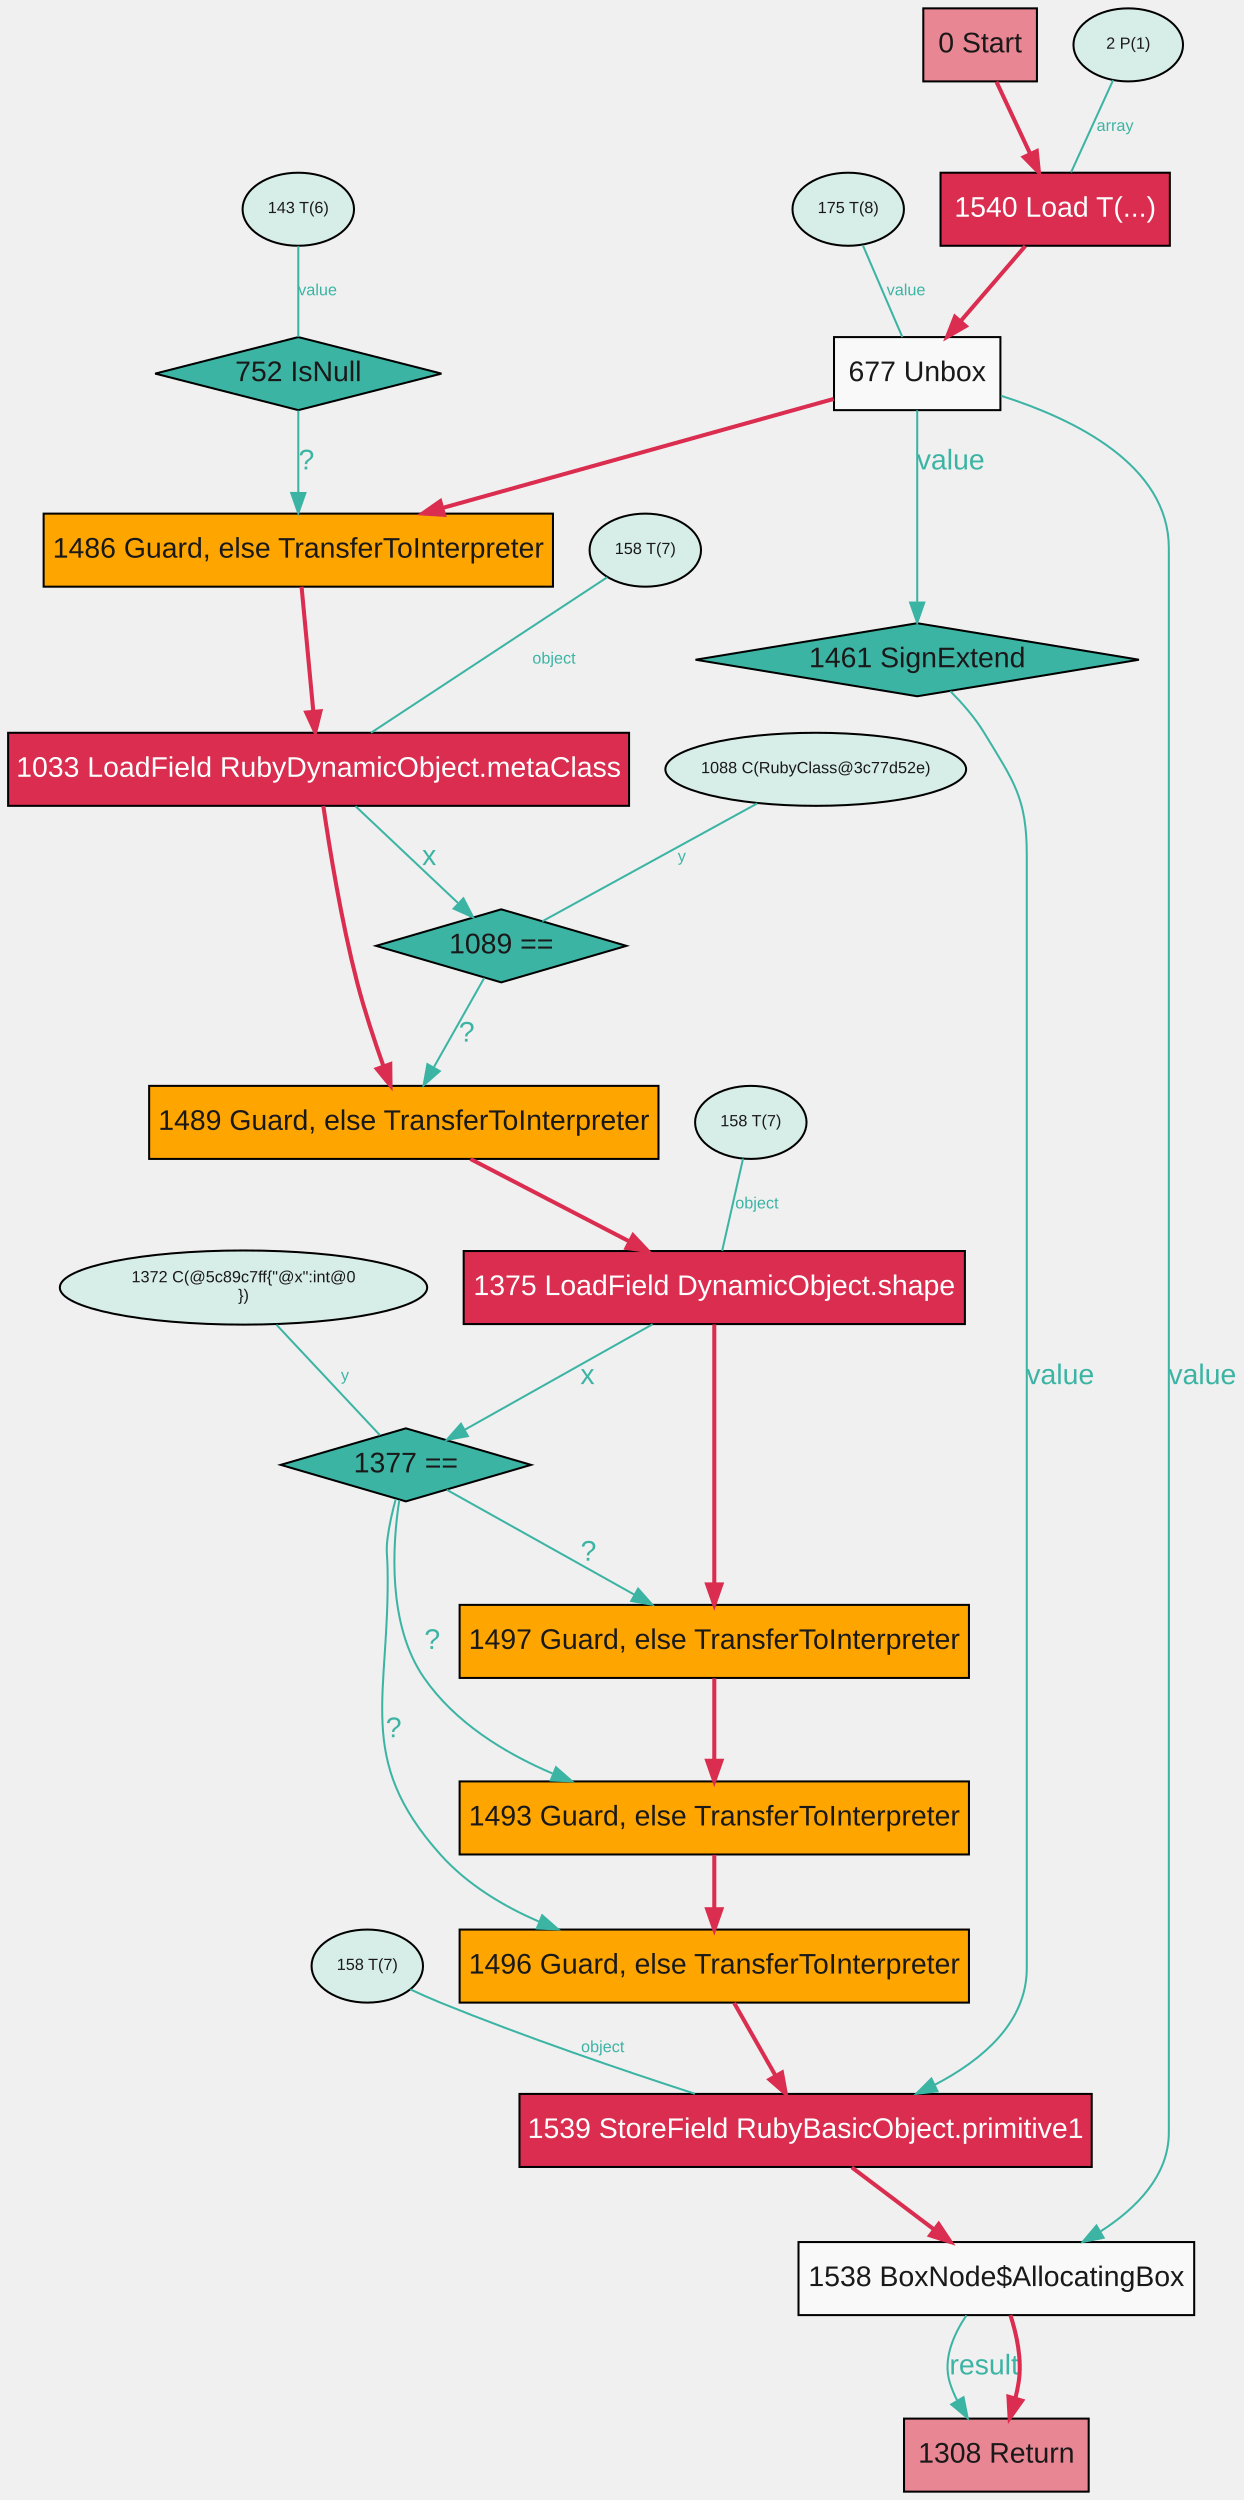
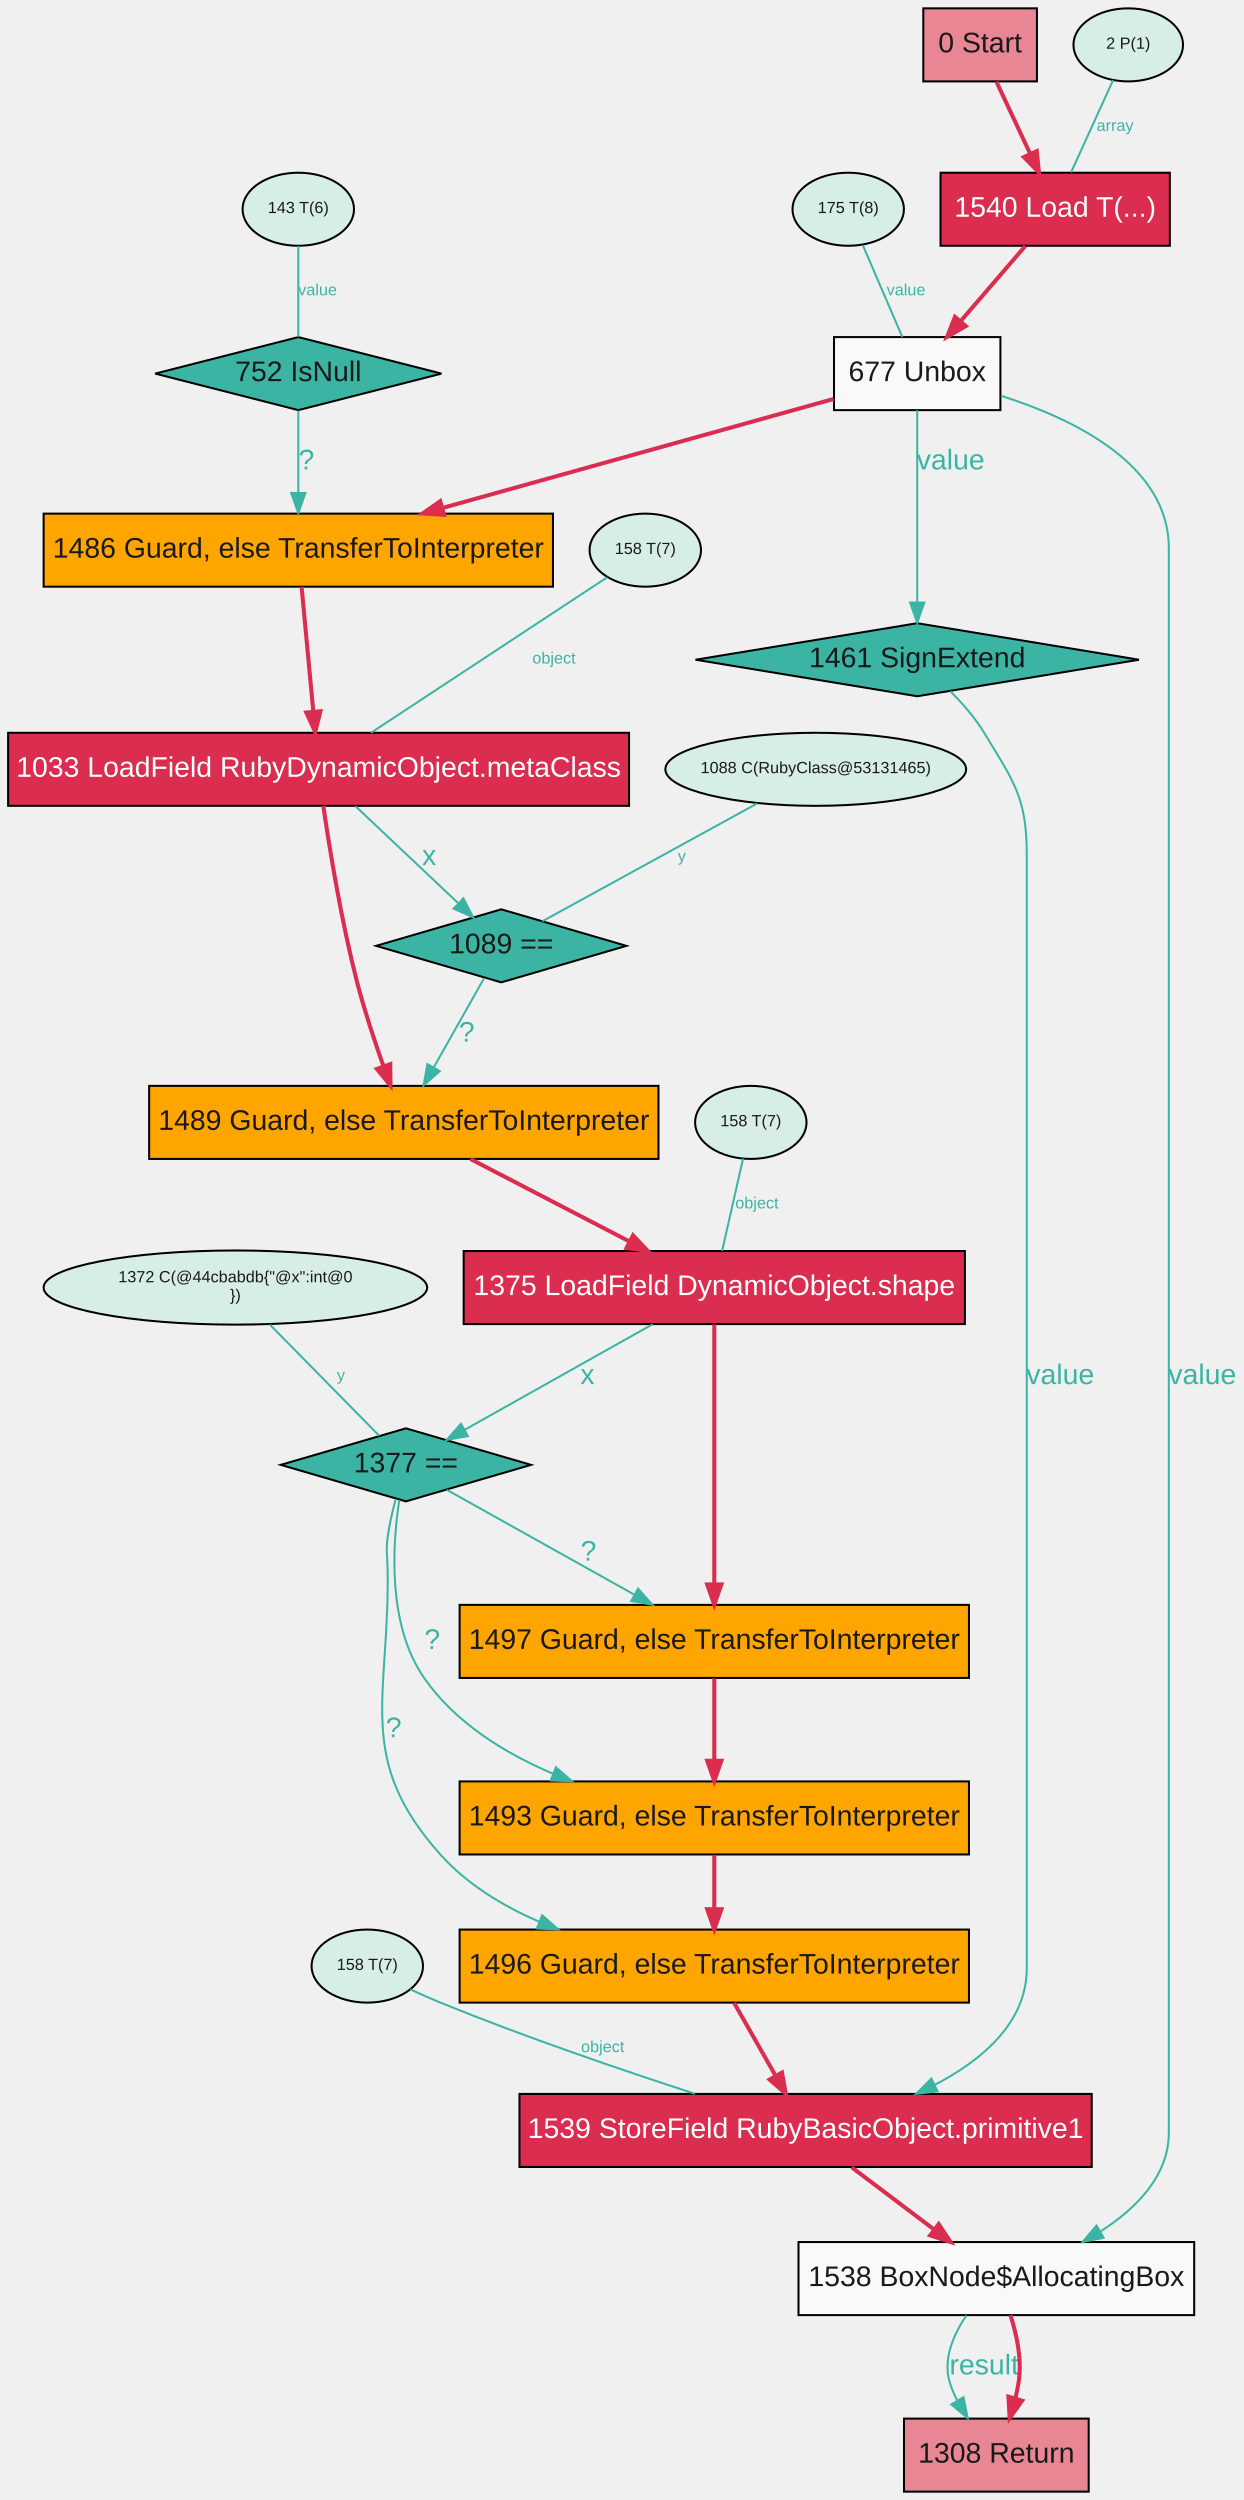
<svg xmlns="http://www.w3.org/2000/svg" width="613pt" height="1232pt" viewBox="0.00 0.00 613.00 1231.77">
  <g id="graph0" class="graph" transform="scale(1 1) rotate(0) translate(4 1227.77)">
    <g id="node1" class="node">
      <polygon fill="#e98693" stroke="black" points="507,-1223.77 451,-1223.77 451,-1187.77 507,-1187.77 507,-1223.77" />
      <text text-anchor="middle" x="479" y="-1202.07" font-family="Arial" font-size="14.00" fill="#1a1919">0 Start</text>
    </g>
    <g id="node17" class="node">
      <polygon fill="#da2d4f" stroke="black" points="572.5,-1142.77 459.5,-1142.77 459.5,-1106.77 572.5,-1106.77 572.5,-1142.77" />
      <text text-anchor="middle" x="516" y="-1121.07" font-family="Arial" font-size="14.00" fill="#ffffff">1540 Load T(...)</text>
    </g>
    <g id="edge30" class="edge">
      <path fill="none" stroke="#da2d4f" stroke-width="2" d="M487.03,-1187.63C491.88,-1177.28 498.16,-1163.87 503.63,-1152.18" />
      <polygon fill="#da2d4f" stroke="#da2d4f" stroke-width="2" points="506.92,-1153.42 507.99,-1142.88 500.58,-1150.45 506.92,-1153.42" />
    </g>
    <g id="node2" class="node">
      <polygon fill="#f9f9f9" stroke="black" points="489,-1061.77 407,-1061.77 407,-1025.77 489,-1025.77 489,-1061.77" />
      <text text-anchor="middle" x="448" y="-1040.07" font-family="Arial" font-size="14.00" fill="#1a1919">677 Unbox</text>
    </g>
    <g id="node9" class="node">
      <polygon fill="#3cb4a4" stroke="black" points="448,-920.77 338.74,-902.77 448,-884.77 557.26,-902.77 448,-920.77" />
      <text text-anchor="middle" x="448" y="-899.07" font-family="Arial" font-size="14.00" fill="#1a1919">1461 SignExtend</text>
    </g>
    <g id="edge9" class="edge">
      <path fill="none" stroke="#3cb4a4" d="M448,-1025.73C448,-1002.17 448,-959.41 448,-931.3" />
      <polygon fill="#3cb4a4" stroke="#3cb4a4" points="451.5,-930.95 448,-920.95 444.5,-930.95 451.5,-930.95" />
      <text text-anchor="middle" x="464.5" y="-996.57" font-family="arial" font-size="14.00" fill="#3cb4a4">value</text>
    </g>
    <g id="node10" class="node">
      <polygon fill="#ffa500" stroke="black" points="268.5,-974.77 17.5,-974.77 17.5,-938.77 268.5,-938.77 268.5,-974.77" />
      <text text-anchor="middle" x="143" y="-953.07" font-family="Arial" font-size="14.00" fill="#1a1919">1486 Guard, else TransferToInterpreter</text>
    </g>
    <g id="edge1" class="edge">
      <path fill="none" stroke="#da2d4f" stroke-width="2" d="M406.87,-1031.31C357.5,-1017.55 273.9,-994.25 214.03,-977.56" />
      <polygon fill="#da2d4f" stroke="#da2d4f" stroke-width="2" points="214.83,-974.15 204.26,-974.84 212.95,-980.9 214.83,-974.15" />
    </g>
    <g id="node15" class="node">
      <polygon fill="#f9f9f9" stroke="black" points="584.5,-123 389.5,-123 389.5,-87 584.5,-87 584.5,-123" />
      <text text-anchor="middle" x="487" y="-101.3" font-family="Arial" font-size="14.00" fill="#1a1919">1538 BoxNode$AllocatingBox</text>
    </g>
    <g id="edge20" class="edge">
      <path fill="none" stroke="#3cb4a4" d="M489.29,-1032.85C525.36,-1021.43 572,-998.75 572,-957.77 572,-957.77 572,-957.77 572,-177 572,-155.85 556.31,-139.77 538.41,-128.3" />
      <polygon fill="#3cb4a4" stroke="#3cb4a4" points="539.89,-125.11 529.5,-123.04 536.33,-131.14 539.89,-125.11" />
      <text text-anchor="middle" x="588.5" y="-545.8" font-family="arial" font-size="14.00" fill="#3cb4a4">value</text>
    </g>
    <g id="node3" class="node">
      <polygon fill="#3cb4a4" stroke="black" points="143,-1061.77 72.45,-1043.77 143,-1025.77 213.55,-1043.77 143,-1061.77" />
      <text text-anchor="middle" x="143" y="-1040.07" font-family="Arial" font-size="14.00" fill="#1a1919">752 IsNull</text>
    </g>
    <g id="edge10" class="edge">
      <path fill="none" stroke="#3cb4a4" d="M143,-1025.57C143,-1013.93 143,-998.32 143,-985.01" />
      <polygon fill="#3cb4a4" stroke="#3cb4a4" points="146.5,-984.94 143,-974.94 139.5,-984.95 146.5,-984.94" />
      <text text-anchor="middle" x="147" y="-996.57" font-family="arial" font-size="14.00" fill="#3cb4a4">?</text>
    </g>
    <g id="node4" class="node">
      <polygon fill="#da2d4f" stroke="black" points="306,-866.77 0,-866.77 0,-830.77 306,-830.77 306,-866.77" />
      <text text-anchor="middle" x="153" y="-845.07" font-family="Arial" font-size="14.00" fill="#ffffff">1033 LoadField RubyDynamicObject.metaClass</text>
    </g>
    <g id="node5" class="node">
      <polygon fill="#3cb4a4" stroke="black" points="243,-779.77 181.33,-761.77 243,-743.77 304.67,-761.77 243,-779.77" />
      <text text-anchor="middle" x="243" y="-758.07" font-family="Arial" font-size="14.00" fill="#1a1919">1089 ==</text>
    </g>
    <g id="edge3" class="edge">
      <path fill="none" stroke="#3cb4a4" d="M171.21,-830.57C185.82,-816.77 206.35,-797.38 221.72,-782.87" />
      <polygon fill="#3cb4a4" stroke="#3cb4a4" points="224.36,-785.19 229.22,-775.78 219.55,-780.1 224.36,-785.19" />
      <text text-anchor="middle" x="207.5" y="-801.57" font-family="arial" font-size="14.00" fill="#3cb4a4">x</text>
    </g>
    <g id="node11" class="node">
      <polygon fill="#ffa500" stroke="black" points="320.5,-692.77 69.5,-692.77 69.5,-656.77 320.5,-656.77 320.5,-692.77" />
      <text text-anchor="middle" x="195" y="-671.07" font-family="Arial" font-size="14.00" fill="#1a1919">1489 Guard, else TransferToInterpreter</text>
    </g>
    <g id="edge2" class="edge">
      <path fill="none" stroke="#da2d4f" stroke-width="2" d="M155.34,-830.67C158.37,-809.93 164.18,-773.98 172,-743.77 175.56,-730.01 180.52,-715.01 184.92,-702.61" />
      <polygon fill="#da2d4f" stroke="#da2d4f" stroke-width="2" points="188.32,-703.48 188.44,-692.89 181.74,-701.1 188.32,-703.48" />
    </g>
    <g id="edge12" class="edge">
      <path fill="none" stroke="#3cb4a4" d="M234.64,-745.96C227.81,-733.87 217.98,-716.47 209.83,-702.02" />
      <polygon fill="#3cb4a4" stroke="#3cb4a4" points="212.72,-700.03 204.75,-693.04 206.62,-703.47 212.72,-700.03" />
      <text text-anchor="middle" x="226" y="-714.57" font-family="arial" font-size="14.00" fill="#3cb4a4">?</text>
    </g>
    <g id="node6" class="node">
      <polygon fill="#e98693" stroke="black" points="532.5,-36 441.5,-36 441.5,0 532.5,0 532.5,-36" />
      <text text-anchor="middle" x="487" y="-14.3" font-family="Arial" font-size="14.00" fill="#1a1919">1308 Return</text>
    </g>
    <g id="node7" class="node">
      <polygon fill="#da2d4f" stroke="black" points="471.5,-611.38 224.5,-611.38 224.5,-575.38 471.5,-575.38 471.5,-611.38" />
      <text text-anchor="middle" x="348" y="-589.68" font-family="Arial" font-size="14.00" fill="#ffffff">1375 LoadField DynamicObject.shape</text>
    </g>
    <g id="node8" class="node">
      <polygon fill="#3cb4a4" stroke="black" points="196,-524 134.33,-506 196,-488 257.67,-506 196,-524" />
      <text text-anchor="middle" x="196" y="-502.3" font-family="Arial" font-size="14.00" fill="#1a1919">1377 ==</text>
    </g>
    <g id="edge7" class="edge">
      <path fill="none" stroke="#3cb4a4" d="M317.61,-575.31C290.64,-560.16 251.51,-538.18 224.98,-523.28" />
      <polygon fill="#3cb4a4" stroke="#3cb4a4" points="226.59,-520.17 216.16,-518.32 223.16,-526.27 226.59,-520.17" />
      <text text-anchor="middle" x="285.5" y="-545.8" font-family="arial" font-size="14.00" fill="#3cb4a4">x</text>
    </g>
    <g id="node14" class="node">
      <polygon fill="#ffa500" stroke="black" points="473.5,-437 222.5,-437 222.5,-401 473.5,-401 473.5,-437" />
      <text text-anchor="middle" x="348" y="-415.3" font-family="Arial" font-size="14.00" fill="#1a1919">1497 Guard, else TransferToInterpreter</text>
    </g>
    <g id="edge6" class="edge">
      <path fill="none" stroke="#da2d4f" stroke-width="2" d="M348,-575.23C348,-545.28 348,-483.25 348,-447.33" />
      <polygon fill="#da2d4f" stroke="#da2d4f" stroke-width="2" points="351.5,-447.09 348,-437.09 344.5,-447.09 351.5,-447.09" />
    </g>
    <g id="node12" class="node">
      <polygon fill="#ffa500" stroke="black" points="473.5,-350 222.5,-350 222.5,-314 473.5,-314 473.5,-350" />
      <text text-anchor="middle" x="348" y="-328.3" font-family="Arial" font-size="14.00" fill="#1a1919">1493 Guard, else TransferToInterpreter</text>
    </g>
    <g id="edge14" class="edge">
      <path fill="none" stroke="#3cb4a4" d="M192.76,-488.56C189.38,-466.53 186.82,-427.21 205,-401 220.15,-379.17 244.25,-364.13 268.38,-353.86" />
      <polygon fill="#3cb4a4" stroke="#3cb4a4" points="269.98,-356.99 277.97,-350.02 267.38,-350.49 269.98,-356.99" />
      <text text-anchor="middle" x="209" y="-415.3" font-family="arial" font-size="14.00" fill="#3cb4a4">?</text>
    </g>
    <g id="node13" class="node">
      <polygon fill="#ffa500" stroke="black" points="473.5,-277 222.5,-277 222.5,-241 473.5,-241 473.5,-277" />
      <text text-anchor="middle" x="348" y="-255.3" font-family="Arial" font-size="14.00" fill="#1a1919">1496 Guard, else TransferToInterpreter</text>
    </g>
    <g id="edge16" class="edge">
      <path fill="none" stroke="#3cb4a4" d="M191.02,-489.13C189.4,-483.19 187.8,-476.35 187,-470 186.16,-463.39 186.88,-461.67 187,-455 188.18,-391.29 170.52,-361.5 213,-314 226.04,-299.42 243.56,-288.72 261.64,-280.88" />
      <polygon fill="#3cb4a4" stroke="#3cb4a4" points="263.18,-284.04 271.13,-277.04 260.55,-277.55 263.18,-284.04" />
      <text text-anchor="middle" x="190" y="-371.8" font-family="arial" font-size="14.00" fill="#3cb4a4">?</text>
    </g>
    <g id="edge18" class="edge">
      <path fill="none" stroke="#3cb4a4" d="M216.18,-493.71C239.68,-480.58 279.03,-458.57 308.63,-442.02" />
      <polygon fill="#3cb4a4" stroke="#3cb4a4" points="310.46,-445 317.48,-437.07 307.04,-438.89 310.46,-445" />
      <text text-anchor="middle" x="286" y="-458.8" font-family="arial" font-size="14.00" fill="#3cb4a4">?</text>
    </g>
    <g id="node16" class="node">
      <polygon fill="#da2d4f" stroke="black" points="534,-196 252,-196 252,-160 534,-160 534,-196" />
      <text text-anchor="middle" x="393" y="-174.3" font-family="Arial" font-size="14.00" fill="#ffffff">1539 StoreField RubyBasicObject.primitive1</text>
    </g>
    <g id="edge22" class="edge">
      <path fill="none" stroke="#3cb4a4" d="M464.32,-887.26C470.21,-881.37 476.5,-874.2 481,-866.77 495.76,-842.43 502,-834.73 502,-806.27 502,-806.27 502,-806.27 502,-258 502,-231.47 480.57,-212.94 456.72,-200.53" />
      <polygon fill="#3cb4a4" stroke="#3cb4a4" points="458.03,-197.27 447.5,-196.06 454.98,-203.57 458.03,-197.27" />
      <text text-anchor="middle" x="518.5" y="-545.8" font-family="arial" font-size="14.00" fill="#3cb4a4">value</text>
    </g>
    <g id="edge11" class="edge">
      <path fill="none" stroke="#da2d4f" stroke-width="2" d="M144.61,-938.74C146.17,-922.15 148.58,-896.65 150.41,-877.2" />
      <polygon fill="#da2d4f" stroke="#da2d4f" stroke-width="2" points="153.91,-877.39 151.36,-867.11 146.94,-876.74 153.91,-877.39" />
    </g>
    <g id="edge13" class="edge">
      <path fill="none" stroke="#da2d4f" stroke-width="2" d="M227.82,-656.74C250.71,-644.86 281.45,-628.91 306.11,-616.12" />
      <polygon fill="#da2d4f" stroke="#da2d4f" stroke-width="2" points="307.97,-619.1 315.23,-611.39 304.74,-612.89 307.97,-619.1" />
    </g>
    <g id="edge15" class="edge">
      <path fill="none" stroke="#da2d4f" stroke-width="2" d="M348,-313.81C348,-305.79 348,-296.05 348,-287.07" />
      <polygon fill="#da2d4f" stroke="#da2d4f" stroke-width="2" points="351.5,-287.03 348,-277.03 344.5,-287.03 351.5,-287.03" />
    </g>
    <g id="edge17" class="edge">
      <path fill="none" stroke="#da2d4f" stroke-width="2" d="M357.76,-240.86C363.72,-230.4 371.45,-216.83 378.15,-205.06" />
      <polygon fill="#da2d4f" stroke="#da2d4f" stroke-width="2" points="381.35,-206.53 383.25,-196.11 375.26,-203.07 381.35,-206.53" />
    </g>
    <g id="edge19" class="edge">
      <path fill="none" stroke="#da2d4f" stroke-width="2" d="M348,-400.8C348,-389.16 348,-373.55 348,-360.24" />
      <polygon fill="#da2d4f" stroke="#da2d4f" stroke-width="2" points="351.5,-360.18 348,-350.18 344.5,-360.18 351.5,-360.18" />
    </g>
    <g id="edge5" class="edge">
      <path fill="none" stroke="#3cb4a4" d="M472.25,-86.88C465.89,-77.44 460.6,-65.35 464,-54 464.91,-50.96 466.17,-47.95 467.65,-45.03" />
      <polygon fill="#3cb4a4" stroke="#3cb4a4" points="470.82,-46.55 472.9,-36.16 464.79,-42.98 470.82,-46.55" />
      <text text-anchor="middle" x="481" y="-57.8" font-family="arial" font-size="14.00" fill="#3cb4a4">result</text>
    </g>
    <g id="edge21" class="edge">
      <path fill="none" stroke="#da2d4f" stroke-width="2" d="M493.94,-86.98C497.06,-77.35 499.7,-65.07 498,-54 497.59,-51.32 497.01,-48.56 496.33,-45.83" />
      <polygon fill="#da2d4f" stroke="#da2d4f" stroke-width="2" points="499.69,-44.83 493.55,-36.2 492.96,-46.78 499.69,-44.83" />
    </g>
    <g id="edge23" class="edge">
      <path fill="none" stroke="#da2d4f" stroke-width="2" d="M415.75,-159.81C427.88,-150.66 442.97,-139.26 456.13,-129.32" />
      <polygon fill="#da2d4f" stroke="#da2d4f" stroke-width="2" points="458.58,-131.85 464.45,-123.03 454.37,-126.26 458.58,-131.85" />
    </g>
    <g id="edge31" class="edge">
      <path fill="none" stroke="#da2d4f" stroke-width="2" d="M501.25,-1106.63C491.98,-1095.86 479.87,-1081.79 469.54,-1069.79" />
      <polygon fill="#da2d4f" stroke="#da2d4f" stroke-width="2" points="471.9,-1067.17 462.73,-1061.88 466.6,-1071.74 471.9,-1067.17" />
    </g>
    <g id="node18" class="node">
      <ellipse fill="#d7ede7" stroke="black" cx="398" cy="-848.77" rx="74.11" ry="18" />
-       <text text-anchor="middle" x="398" y="-846.87" font-family="Arial" font-size="8.00" fill="#1a1919">1088 C(RubyClass@3c77d52e)</text>
+       <text text-anchor="middle" x="398" y="-846.87" font-family="Arial" font-size="8.00" fill="#1a1919">1088 C(RubyClass@53131465)</text>
    </g>
    <g id="edge4" class="edge">
      <path fill="none" stroke="#3cb4a4" d="M369.21,-831.98C338.39,-815.08 290.29,-788.71 263.24,-773.87" />
      <text text-anchor="middle" x="332" y="-803.37" font-family="arial" font-size="8.00" fill="#3cb4a4">y</text>
    </g>
    <g id="node19" class="node">
-       <ellipse fill="#d7ede7" stroke="black" cx="116" cy="-593.38" rx="90.52" ry="18.27" />
-       <text text-anchor="middle" x="116" y="-595.98" font-family="Arial" font-size="8.00" fill="#1a1919">1372 C(@5c89c7ff{"@x":int@0</text>
-       <text text-anchor="middle" x="116" y="-586.98" font-family="Arial" font-size="8.00" fill="#1a1919">})</text>
+       <ellipse fill="#d7ede7" stroke="black" cx="112" cy="-593.38" rx="94.51" ry="18.27" />
+       <text text-anchor="middle" x="112" y="-595.98" font-family="Arial" font-size="8.00" fill="#1a1919">1372 C(@44cbabdb{"@x":int@0</text>
+       <text text-anchor="middle" x="112" y="-586.98" font-family="Arial" font-size="8.00" fill="#1a1919">})</text>
    </g>
    <g id="edge8" class="edge">
-       <path fill="none" stroke="#3cb4a4" d="M132.19,-575.11C147.26,-559.03 169.41,-535.38 183.25,-520.6" />
-       <text text-anchor="middle" x="166" y="-547.6" font-family="arial" font-size="8.00" fill="#3cb4a4">y</text>
+       <path fill="none" stroke="#3cb4a4" d="M129,-575.11C144.91,-558.93 168.36,-535.09 182.88,-520.34" />
+       <text text-anchor="middle" x="164" y="-547.6" font-family="arial" font-size="8.00" fill="#3cb4a4">y</text>
    </g>
    <g id="node20" class="node">
      <ellipse fill="#d7ede7" stroke="black" cx="143" cy="-1124.77" rx="27.46" ry="18" />
      <text text-anchor="middle" x="143" y="-1122.87" font-family="Arial" font-size="8.00" fill="#1a1919">143 T(6)</text>
    </g>
    <g id="edge24" class="edge">
      <path fill="none" stroke="#3cb4a4" d="M143,-1106.63C143,-1093.38 143,-1075.12 143,-1061.88" />
      <text text-anchor="middle" x="152.5" y="-1082.37" font-family="arial" font-size="8.00" fill="#3cb4a4">value</text>
    </g>
    <g id="node21" class="node">
      <ellipse fill="#d7ede7" stroke="black" cx="314" cy="-956.77" rx="27.46" ry="18" />
      <text text-anchor="middle" x="314" y="-954.87" font-family="Arial" font-size="8.00" fill="#1a1919">158 T(7)</text>
    </g>
    <g id="edge25" class="edge">
      <path fill="none" stroke="#3cb4a4" d="M295.22,-943.4C266.43,-924.45 211.34,-888.18 178.82,-866.77" />
      <text text-anchor="middle" x="269" y="-900.87" font-family="arial" font-size="8.00" fill="#3cb4a4">object</text>
    </g>
    <g id="node22" class="node">
      <ellipse fill="#d7ede7" stroke="black" cx="366" cy="-674.77" rx="27.46" ry="18" />
      <text text-anchor="middle" x="366" y="-672.87" font-family="Arial" font-size="8.00" fill="#1a1919">158 T(7)</text>
    </g>
    <g id="edge26" class="edge">
      <path fill="none" stroke="#3cb4a4" d="M362.18,-656.93C359.15,-643.55 354.92,-624.92 351.87,-611.47" />
      <text text-anchor="middle" x="369" y="-632.37" font-family="arial" font-size="8.00" fill="#3cb4a4">object</text>
    </g>
    <g id="node23" class="node">
      <ellipse fill="#d7ede7" stroke="black" cx="177" cy="-259" rx="27.46" ry="18" />
      <text text-anchor="middle" x="177" y="-257.1" font-family="Arial" font-size="8.00" fill="#1a1919">158 T(7)</text>
    </g>
    <g id="edge27" class="edge">
      <path fill="none" stroke="#3cb4a4" d="M198.15,-247.54C202.98,-245.28 208.13,-242.98 213,-241 254.48,-224.12 302.48,-207.74 338.47,-196.06" />
      <text text-anchor="middle" x="293" y="-216.6" font-family="arial" font-size="8.00" fill="#3cb4a4">object</text>
    </g>
    <g id="node24" class="node">
      <ellipse fill="#d7ede7" stroke="black" cx="414" cy="-1124.77" rx="27.46" ry="18" />
      <text text-anchor="middle" x="414" y="-1122.87" font-family="Arial" font-size="8.00" fill="#1a1919">175 T(8)</text>
    </g>
    <g id="edge28" class="edge">
      <path fill="none" stroke="#3cb4a4" d="M421.21,-1107.02C426.94,-1093.7 434.92,-1075.15 440.68,-1061.77" />
      <text text-anchor="middle" x="442.5" y="-1082.37" font-family="arial" font-size="8.00" fill="#3cb4a4">value</text>
    </g>
    <g id="node25" class="node">
      <ellipse fill="#d7ede7" stroke="black" cx="552" cy="-1205.77" rx="27" ry="18" />
      <text text-anchor="middle" x="552" y="-1203.87" font-family="Arial" font-size="8.00" fill="#1a1919">2 P(1)</text>
    </g>
    <g id="edge29" class="edge">
      <path fill="none" stroke="#3cb4a4" d="M544.54,-1188.4C538.49,-1175.11 529.97,-1156.43 523.82,-1142.94" />
      <text text-anchor="middle" x="545.5" y="-1163.37" font-family="arial" font-size="8.00" fill="#3cb4a4">array</text>
    </g>
  </g>
</svg>
